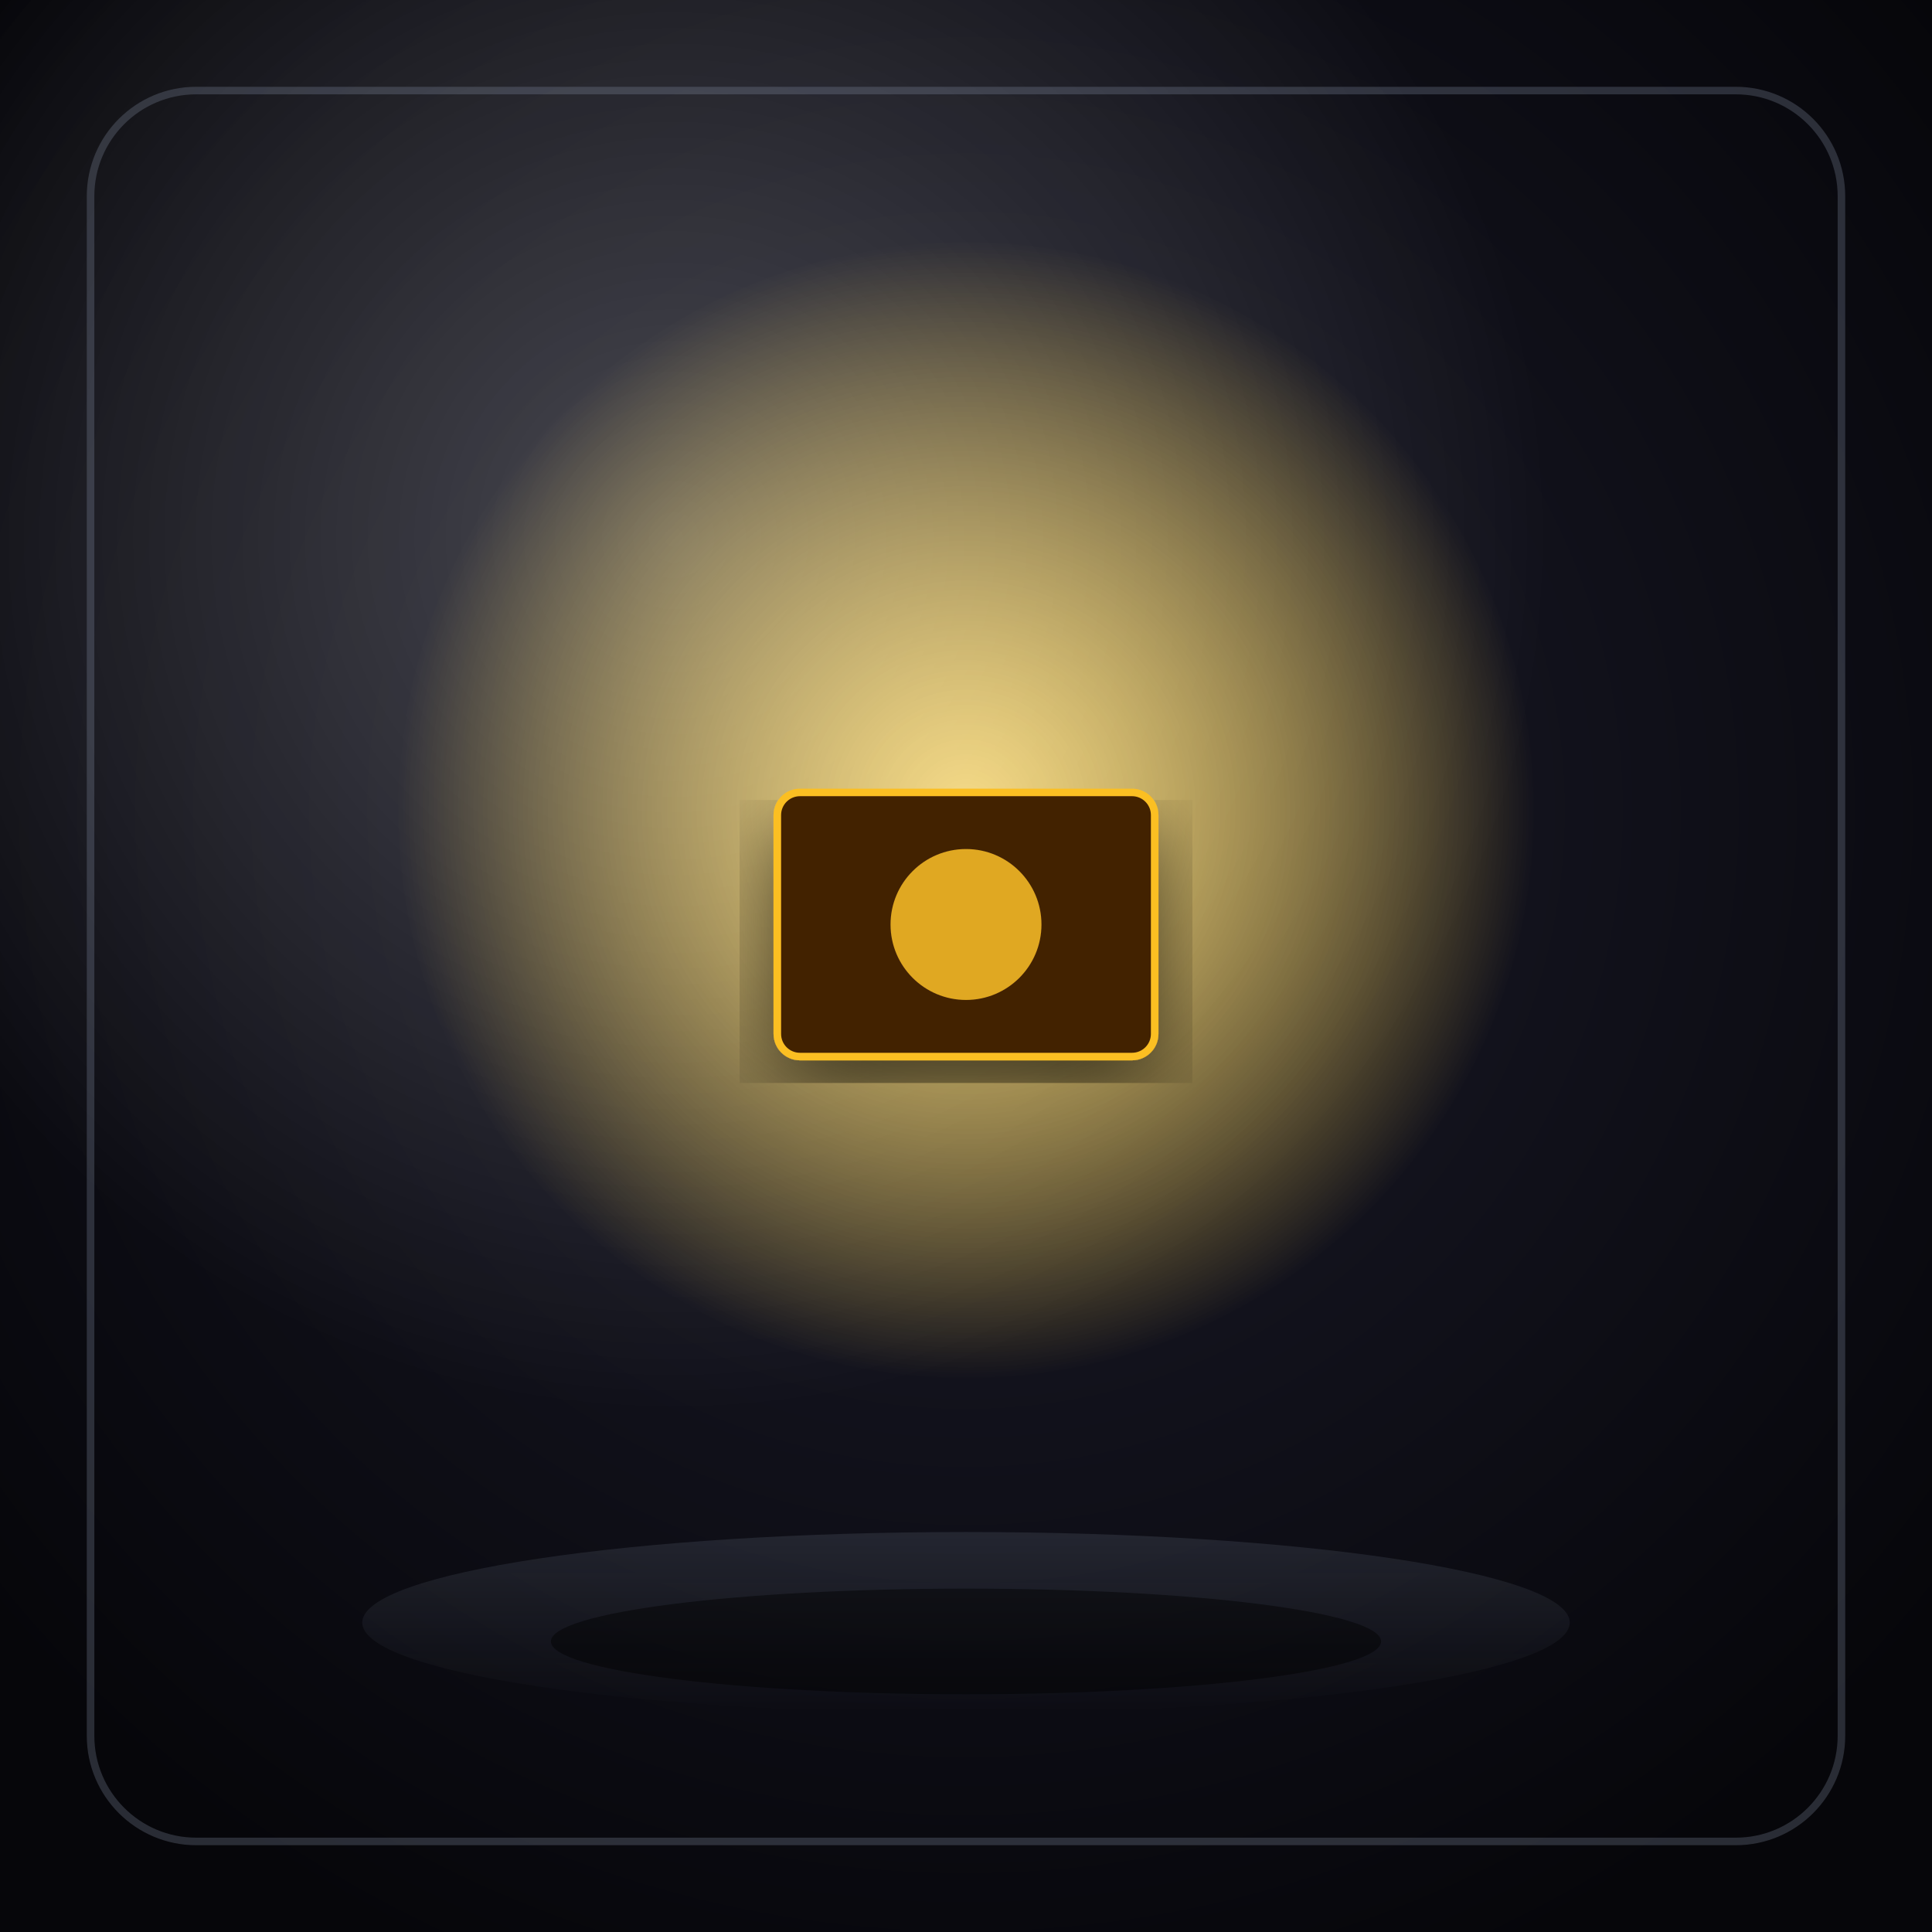
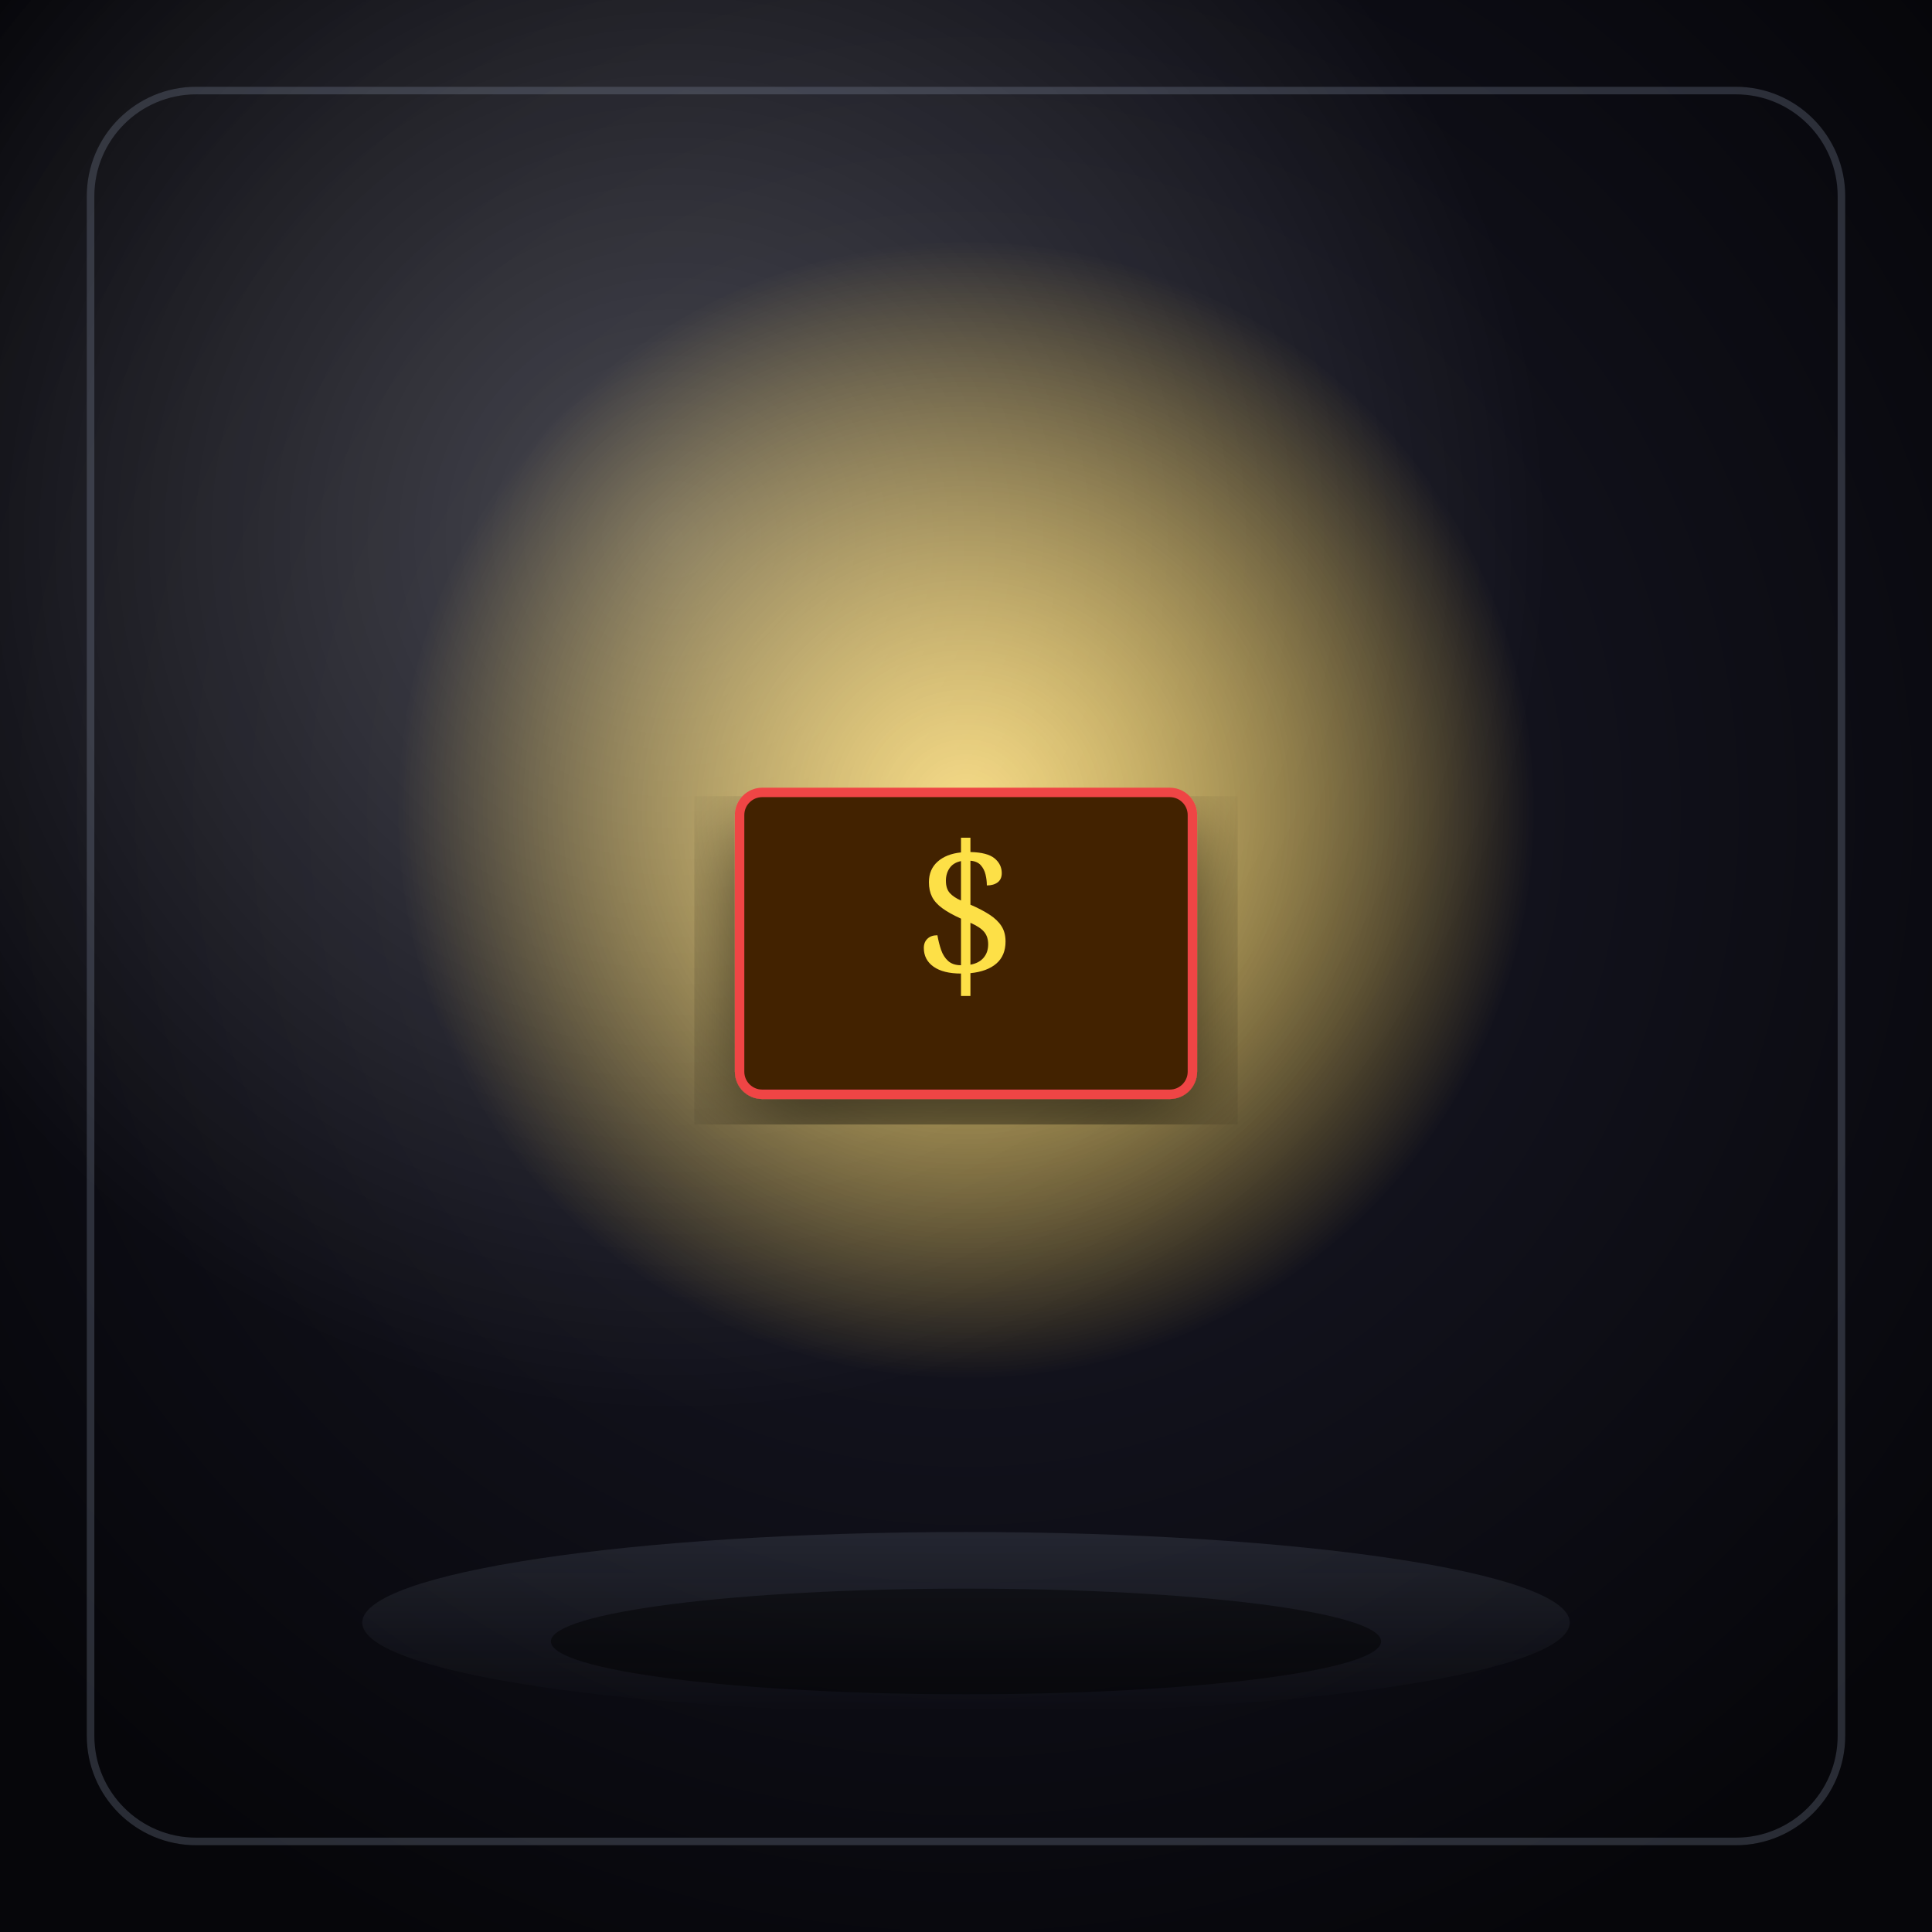
<svg xmlns="http://www.w3.org/2000/svg" width="1024" height="1024" viewBox="0 0 1024 1024">
  <defs>
    <radialGradient id="bg_job_casino_row_extortion" cx="50%" cy="42%" r="65%">
      <stop offset="0%" stop-color="#eab308" stop-opacity="0.55" />
      <stop offset="45%" stop-color="#12121c" />
      <stop offset="100%" stop-color="#06060a" />
    </radialGradient>
    <radialGradient id="spot_job_casino_row_extortion" cx="35%" cy="28%" r="45%">
      <stop offset="0%" stop-color="#ffffff" stop-opacity="0.22" />
      <stop offset="100%" stop-color="#ffffff" stop-opacity="0" />
    </radialGradient>
    <linearGradient id="floor_job_casino_row_extortion" x1="0" y1="0" x2="0" y2="1">
      <stop offset="0%" stop-color="#94a3b8" stop-opacity="0.15" />
      <stop offset="100%" stop-color="#94a3b8" stop-opacity="0" />
    </linearGradient>
    <filter id="shadow_job_casino_row_extortion">
      <feDropShadow dx="0" dy="18" stdDeviation="24" flood-color="#000" flood-opacity="0.65" />
    </filter>
    <filter id="glow_job_casino_row_extortion">
      <feGaussianBlur stdDeviation="8" result="b" />
      <feMerge>
        <feMergeNode in="b" />
        <feMergeNode in="SourceGraphic" />
      </feMerge>
    </filter>
  </defs>
  <rect width="1024" height="1024" fill="url(#bg_job_casino_row_extortion)" />
  <rect width="1024" height="1024" fill="url(#spot_job_casino_row_extortion)" />
  <ellipse cx="512" cy="860" rx="320" ry="48" fill="url(#floor_job_casino_row_extortion)" />
  <ellipse cx="512" cy="870" rx="220" ry="28" fill="#000" opacity="0.45" />
  <g filter="url(#shadow_job_casino_row_extortion)">
    <g transform="translate(512,500)">
-       <rect x="-100" y="-80" width="200" height="140" rx="12" fill="#422006" stroke="#fbbf24" stroke-width="4" />
-       <circle cx="0" cy="-10" r="40" fill="#fbbf24" opacity="0.85" />
+       <rect x="-120" y="-80" width="240" height="160" rx="12" fill="#422006" stroke="#ef4444" stroke-width="5" />
+       <text x="0" y="20" text-anchor="middle" font-size="100" fill="#fde047" font-family="serif">$</text>
    </g>
  </g>
  <rect x="48" y="48" width="928" height="928" rx="56" fill="none" stroke="#94a3b8" stroke-opacity="0.25" stroke-width="4" />
</svg>
